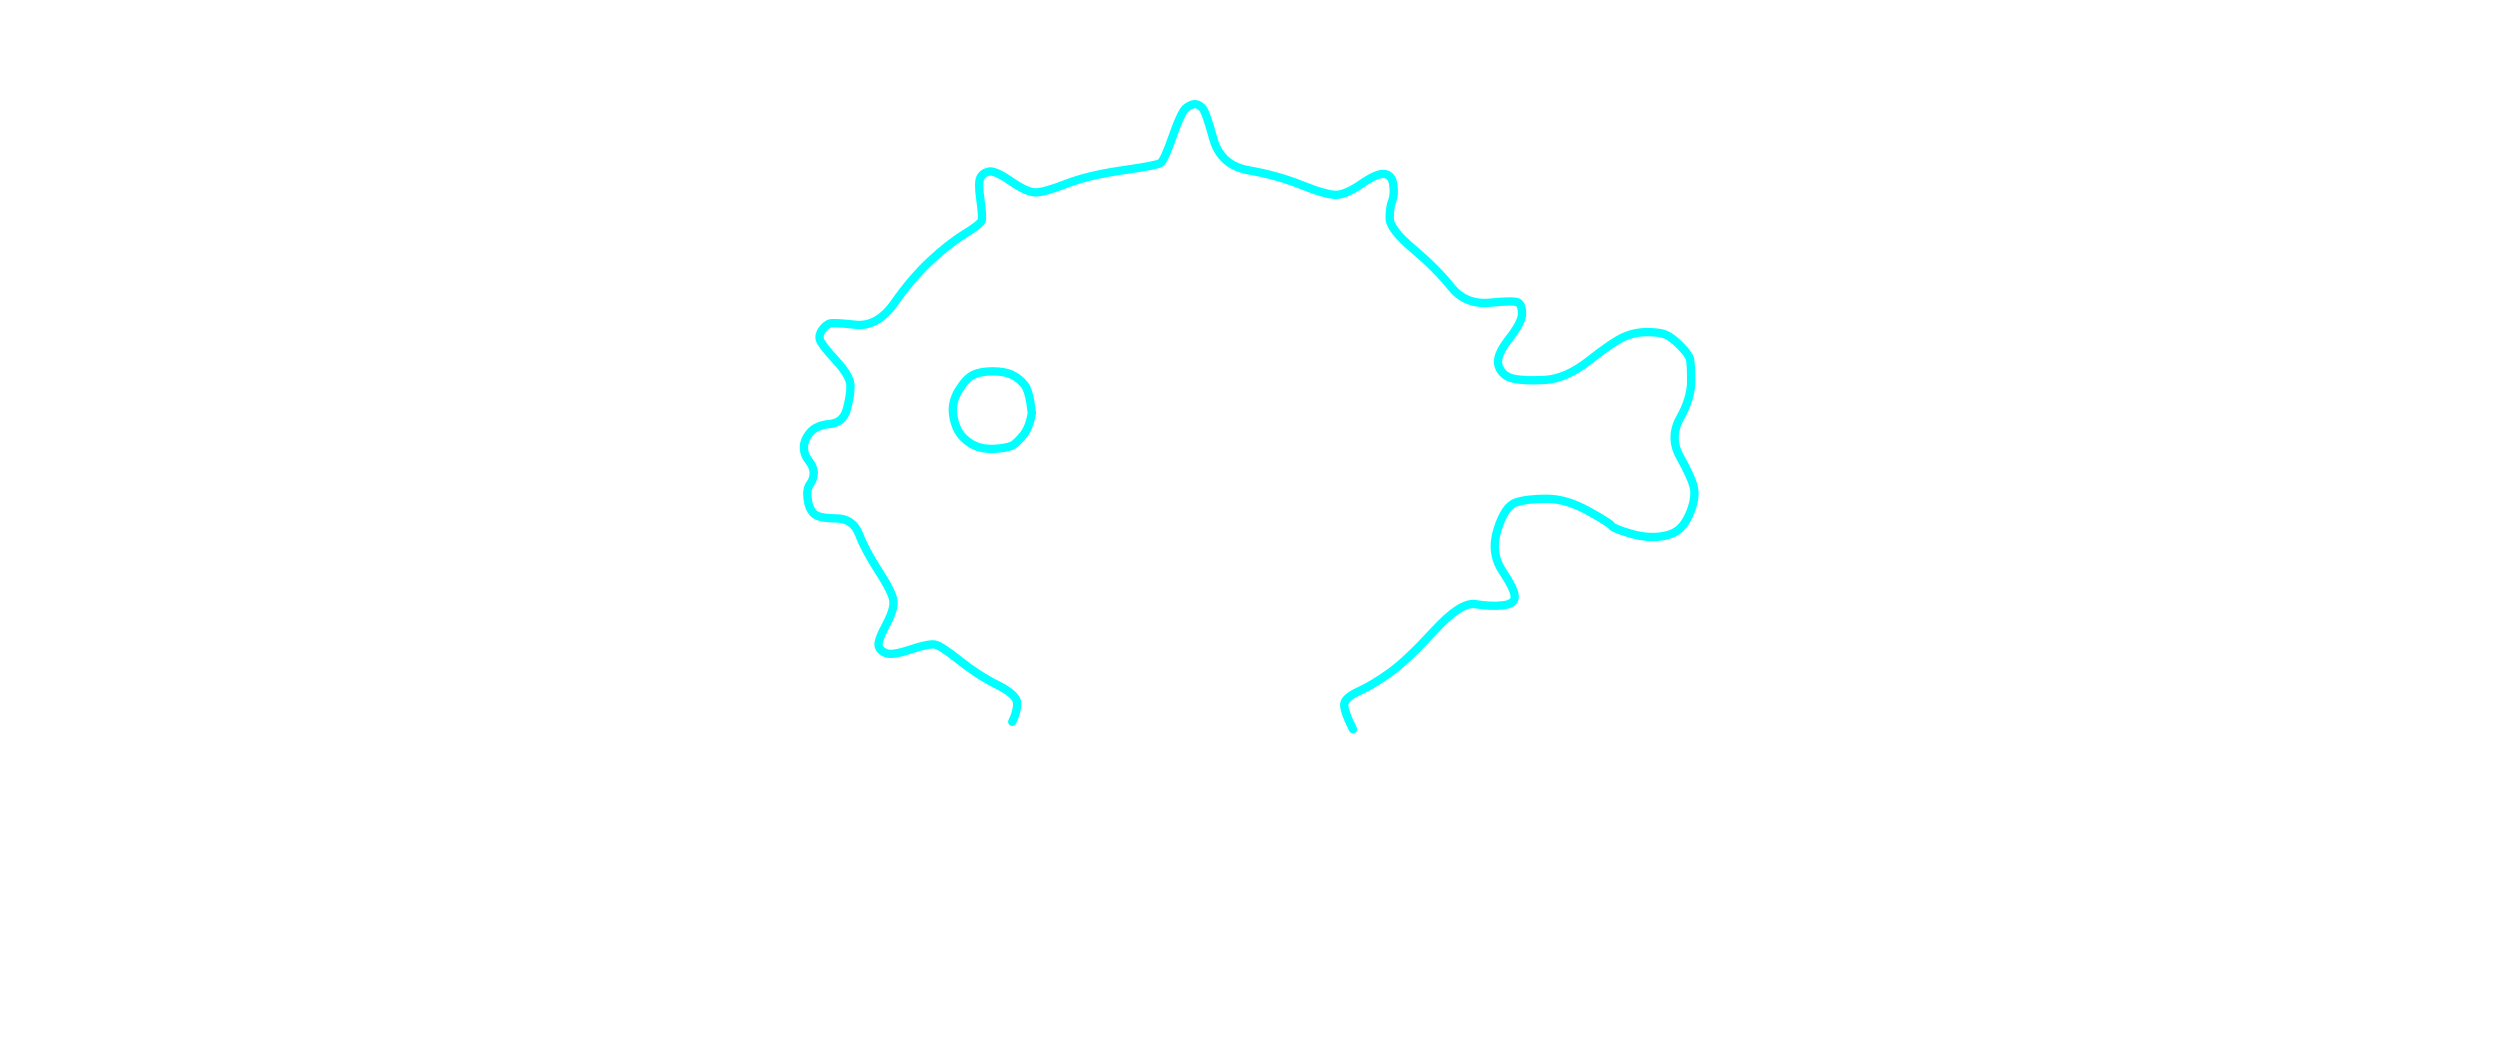
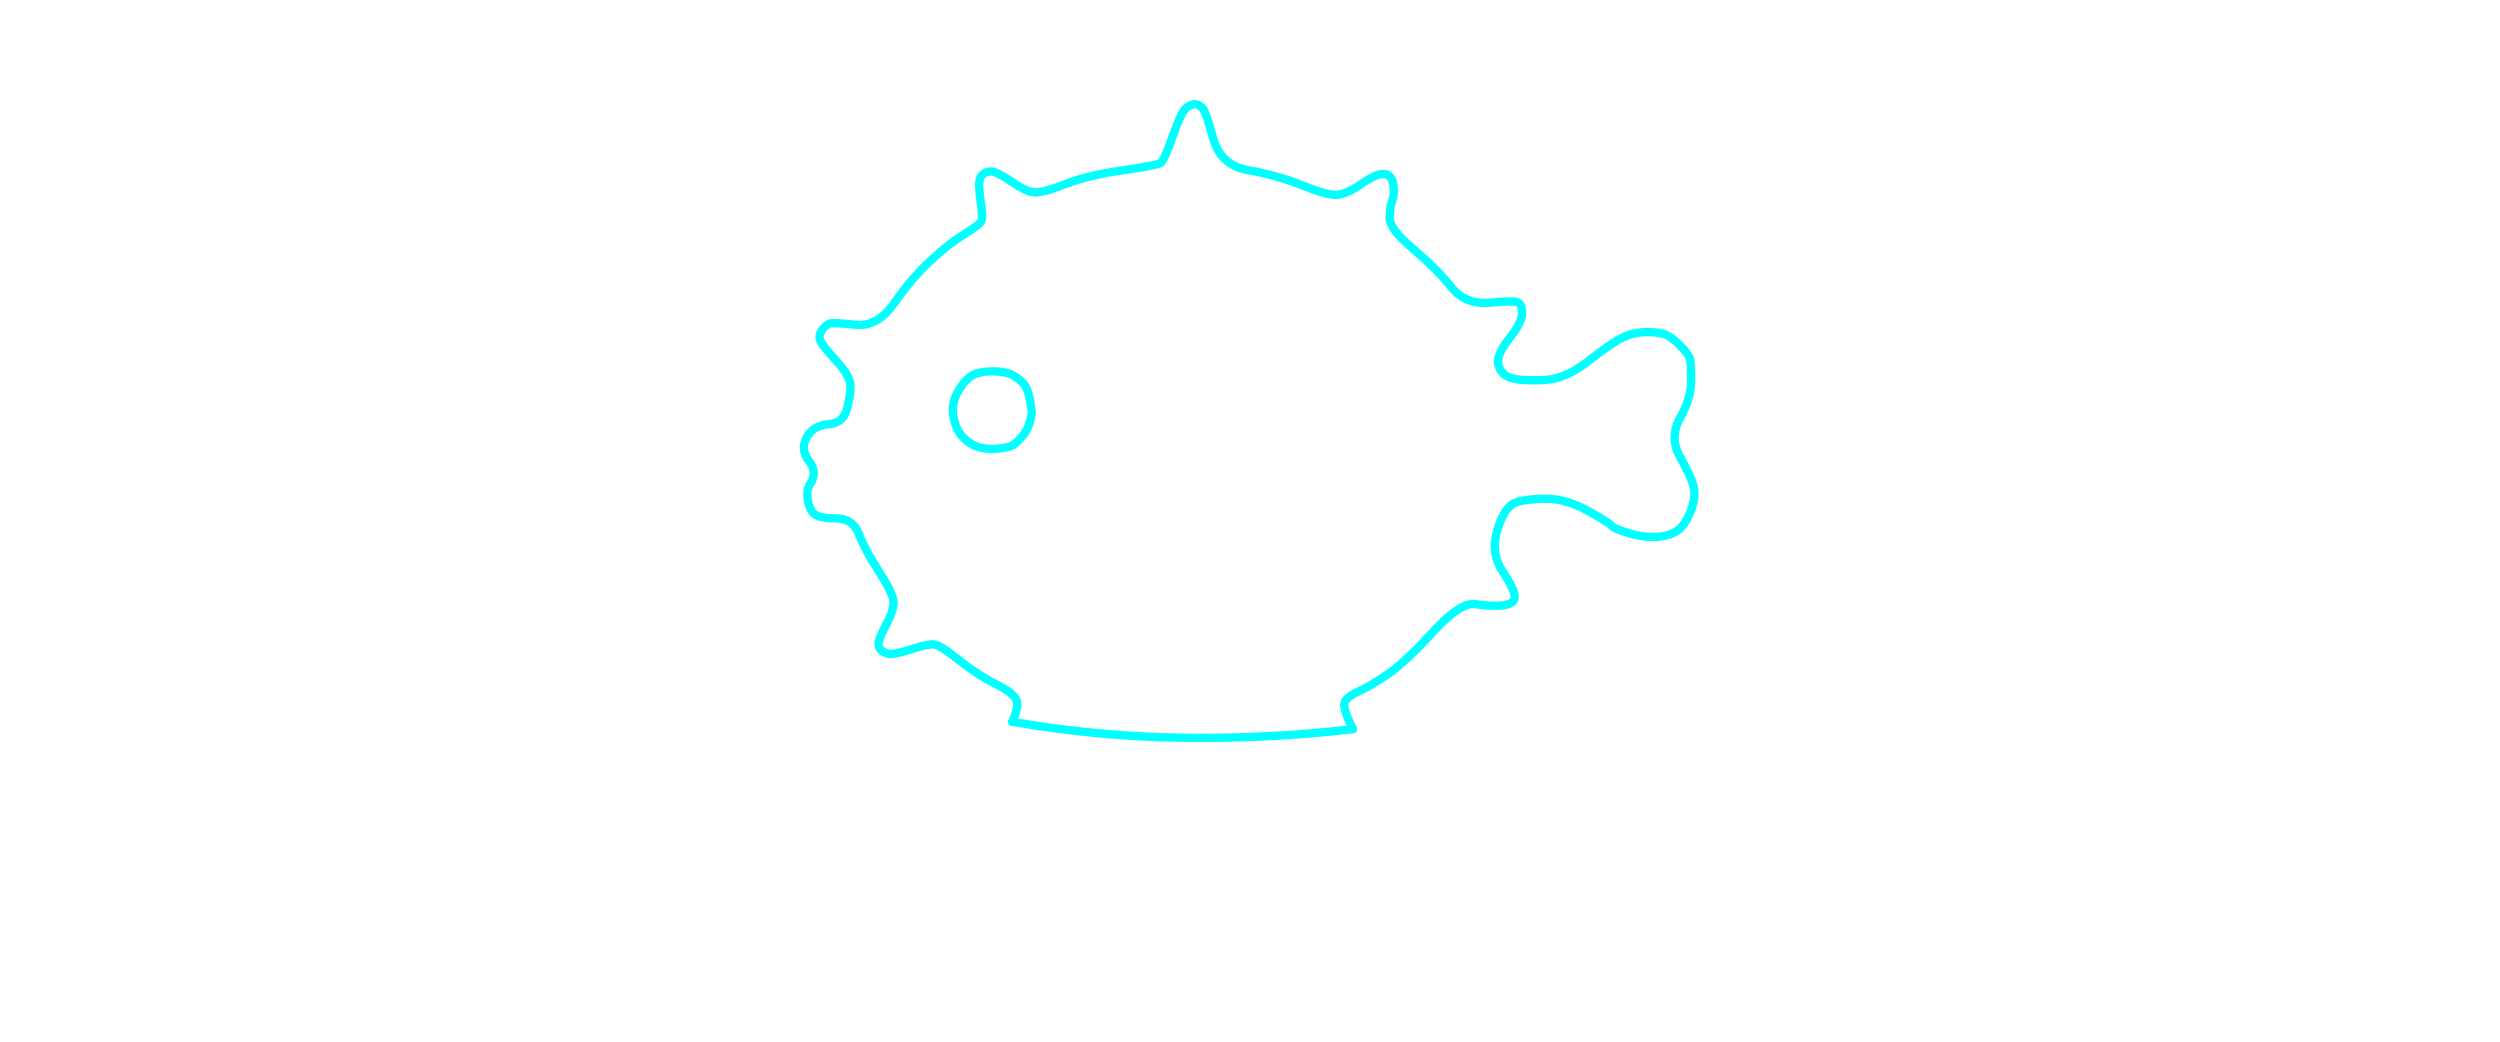
<svg xmlns="http://www.w3.org/2000/svg" viewBox="0 0 1200 500">
  <g fill="none" stroke="#00ffff" stroke-width="4" stroke-linecap="round" stroke-linejoin="round">
    <path d="M 649.41 350.00 Q 644.71 340.59 645.29 337.65 Q 645.88 334.71 652.35 331.76 Q 658.82 328.82 667.06 322.94 Q 675.29 317.06 688.24 302.94 Q 701.18 288.82 708.24 290.00 Q 715.29 291.18 721.18 290.59 Q 727.06 290.00 727.06 286.47 Q 727.06 282.94 721.18 274.12 Q 715.29 265.29 718.82 254.12 Q 722.35 242.94 727.65 241.18 Q 732.94 239.41 742.35 239.41 Q 751.76 239.41 762.35 245.29 Q 772.94 251.18 773.53 252.35 Q 774.12 253.53 781.76 255.88 Q 789.41 258.24 795.88 257.65 Q 802.35 257.06 805.88 254.12 Q 809.41 251.18 811.76 244.71 Q 814.12 238.24 812.94 233.53 Q 811.76 228.82 806.47 219.41 Q 801.18 210.00 806.47 200.59 Q 811.76 191.18 811.76 182.94 Q 811.76 174.71 811.18 172.35 Q 810.59 170.00 806.47 165.88 Q 802.35 161.76 799.41 160.59 Q 796.47 159.41 790.59 159.41 Q 784.71 159.41 779.41 161.76 Q 774.12 164.12 762.94 172.94 Q 751.76 181.76 741.76 182.35 Q 731.76 182.94 726.47 181.76 Q 721.18 180.59 719.41 175.88 Q 717.65 171.18 724.12 162.94 Q 730.59 154.71 730.59 150.59 Q 730.59 146.47 728.82 145.29 Q 727.06 144.12 715.29 145.29 Q 703.53 146.47 696.47 137.65 Q 689.41 128.82 678.24 119.41 Q 667.06 110.00 667.06 104.71 Q 667.06 99.41 668.24 96.47 Q 669.41 93.53 668.82 88.82 Q 668.24 84.12 664.71 83.53 Q 661.18 82.94 653.53 88.24 Q 645.88 93.53 641.18 93.53 Q 636.47 93.53 624.71 88.82 Q 612.94 84.12 599.41 81.76 Q 585.88 79.41 582.35 66.47 Q 578.82 53.53 577.06 51.76 Q 575.29 50.00 573.53 50.00 Q 571.76 50.00 569.41 51.76 Q 567.06 53.53 562.94 65.29 Q 558.82 77.06 557.06 78.24 Q 555.29 79.41 538.82 81.76 Q 522.35 84.12 511.76 88.24 Q 501.18 92.35 497.06 92.35 Q 492.94 92.35 485.29 87.06 Q 477.65 81.76 474.71 82.35 Q 471.76 82.94 470.59 85.29 Q 469.41 87.65 470.59 95.88 Q 471.76 104.12 471.18 105.88 Q 470.59 107.65 462.94 112.35 Q 455.29 117.06 446.47 125.29 Q 437.65 133.53 429.41 145.29 Q 421.18 157.06 410.59 155.88 Q 400.00 154.71 398.24 155.29 Q 396.47 155.88 394.71 158.24 Q 392.94 160.59 393.53 162.94 Q 394.12 165.29 401.18 172.94 Q 408.24 180.59 408.24 185.29 Q 408.24 190.00 406.47 196.47 Q 404.71 202.94 398.24 203.53 Q 391.76 204.12 388.82 207.65 Q 385.88 211.18 385.88 214.71 Q 385.88 218.24 388.24 221.18 Q 390.59 224.12 390.59 227.06 Q 390.59 230.00 388.82 232.35 Q 387.06 234.71 387.65 239.41 Q 388.24 244.12 390.59 246.47 Q 392.94 248.82 401.18 248.82 Q 409.41 248.82 412.35 256.47 Q 415.29 264.12 421.76 274.12 Q 428.24 284.12 428.82 288.24 Q 429.41 292.35 425.29 300.00 Q 421.18 307.65 421.76 310.00 Q 422.35 312.35 425.29 313.53 Q 428.24 314.71 437.06 311.76 Q 445.88 308.82 448.82 309.41 Q 451.76 310.00 460.59 317.06 Q 469.41 324.12 478.82 328.82 Q 488.24 333.53 488.24 337.65 Q 488.24 341.76 485.88 346.47" />
    <path d="M 495.29 198.24 Q 494.12 187.65 491.76 184.71 Q 489.41 181.76 485.88 180.00 Q 482.35 178.24 476.47 178.24 Q 470.59 178.24 467.06 180.00 Q 463.53 181.76 460.00 187.65 Q 456.47 193.53 457.65 200.00 Q 458.82 206.47 462.35 210.00 Q 465.88 213.53 470.00 214.71 Q 474.12 215.88 479.41 215.29 Q 484.71 214.71 486.47 213.53 Q 488.24 212.35 491.18 208.82 Q 494.12 205.29 495.29 198.24" />
+     <path d="M 485.88 346.47 Q 526.47 353.53 567.65 354.12 Q 608.82 354.71 649.41 350.00" />
  </g>
</svg>
